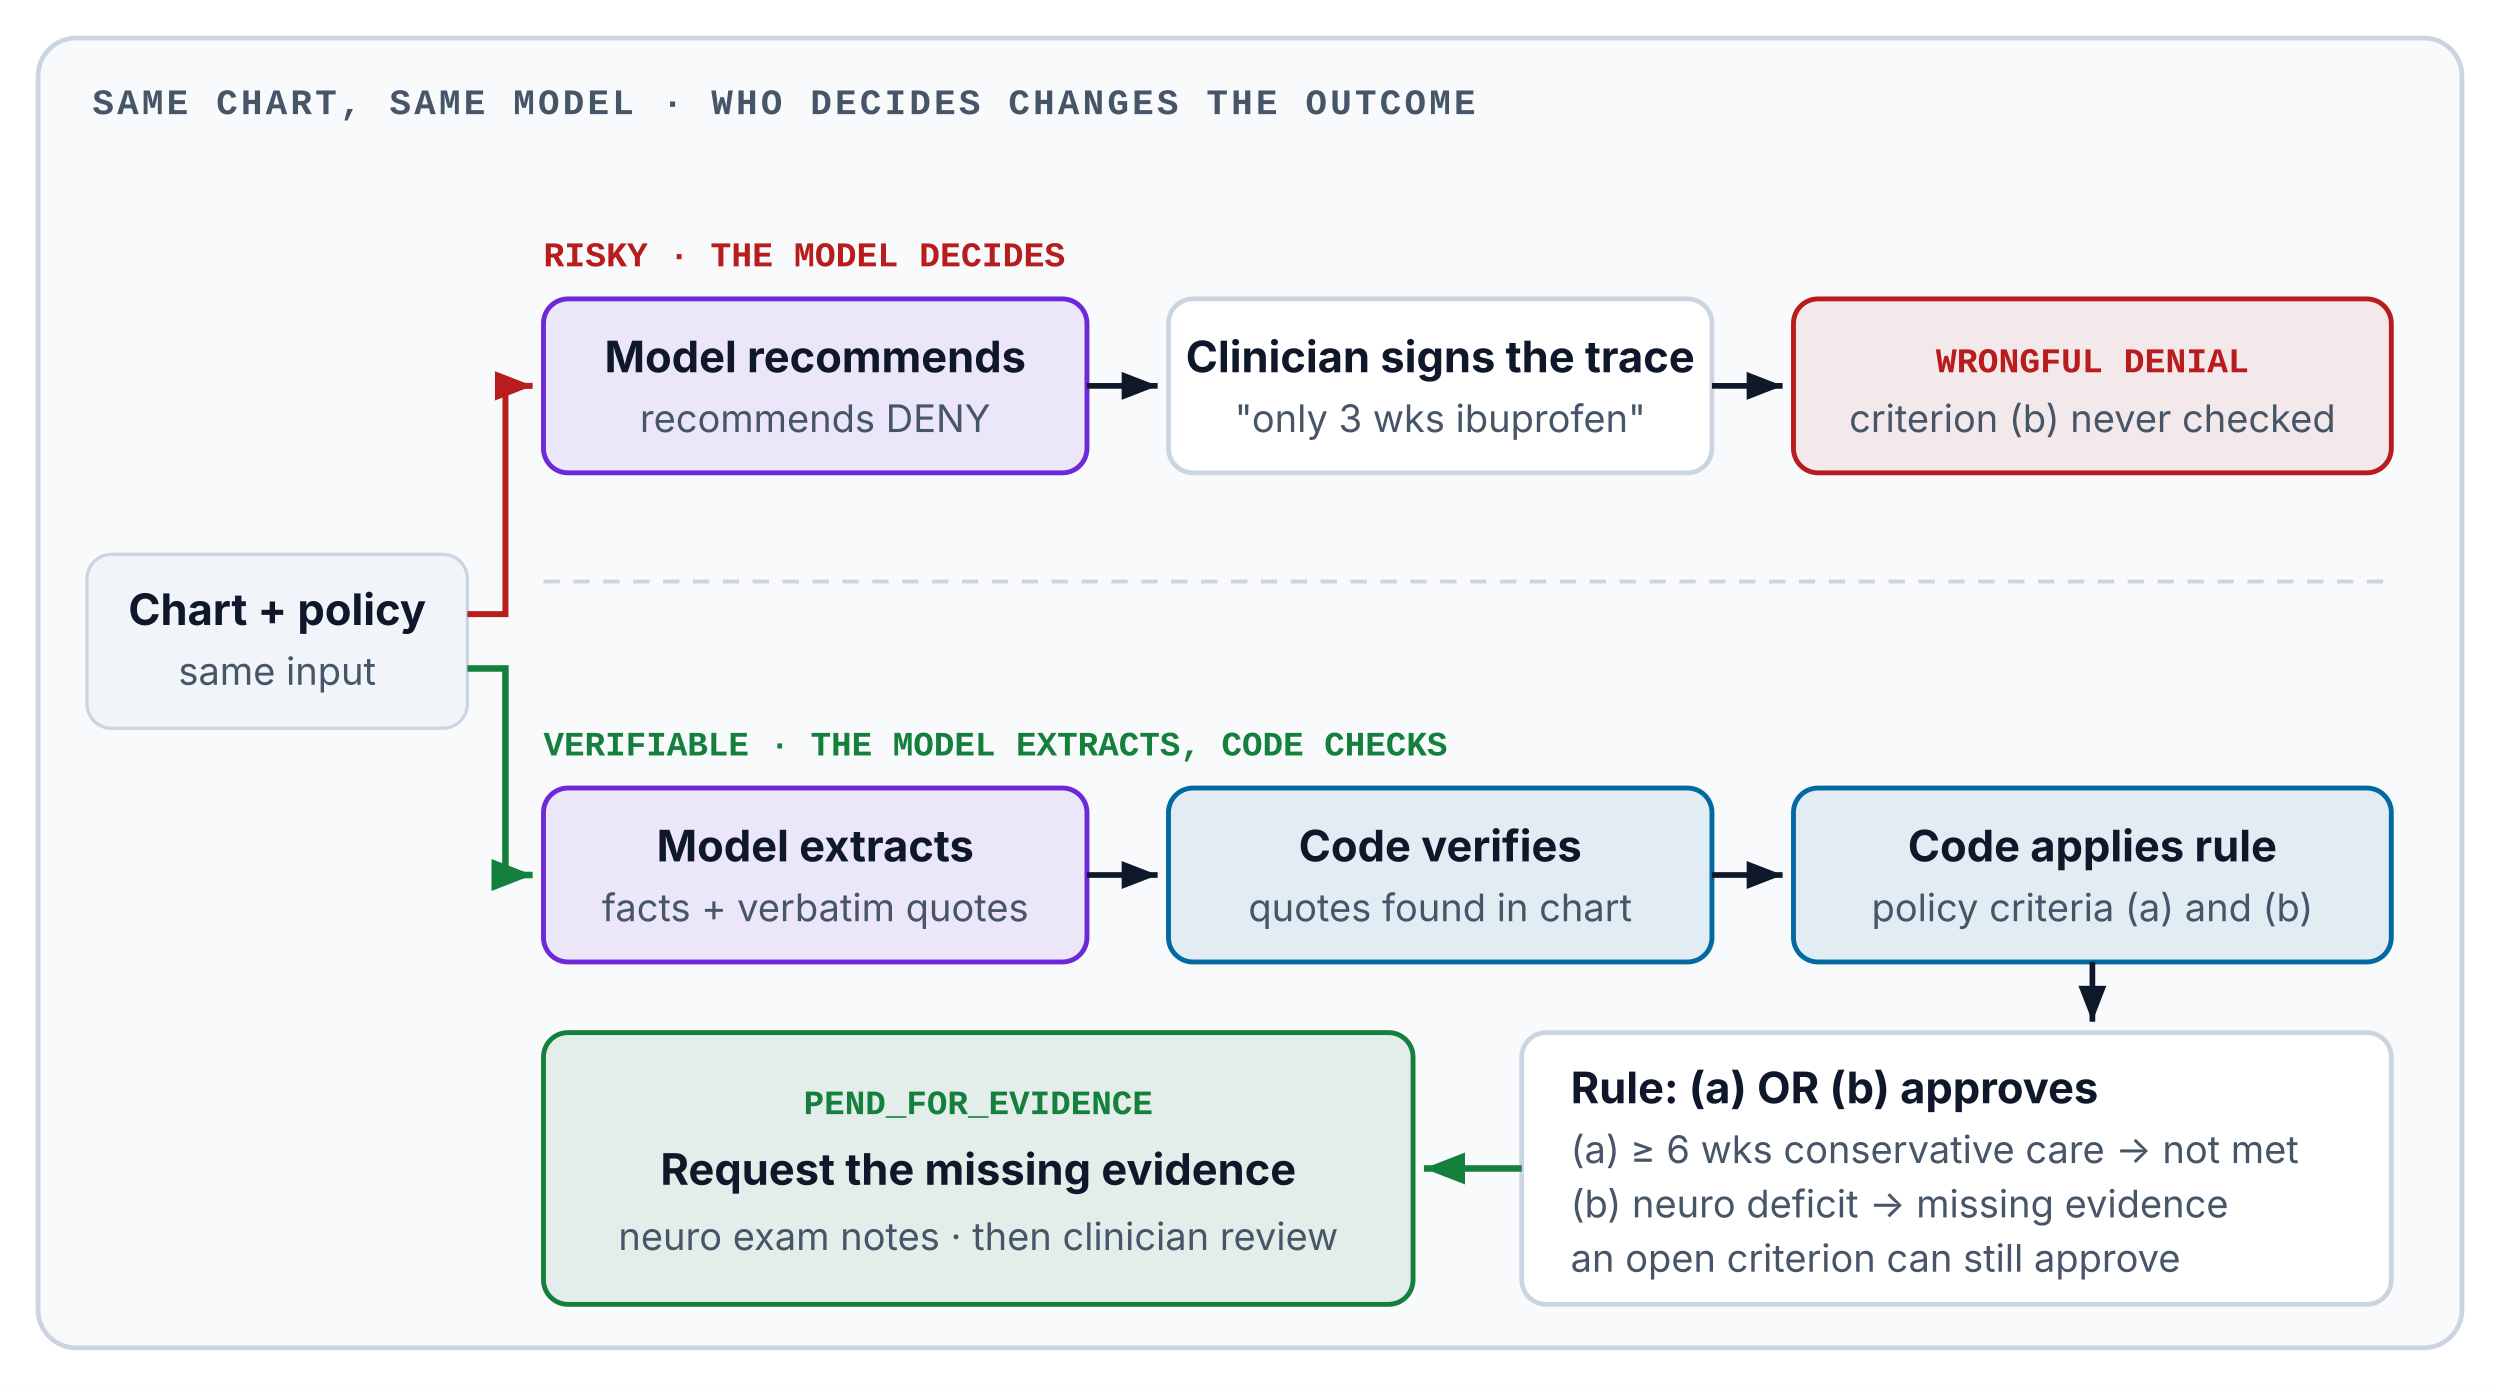
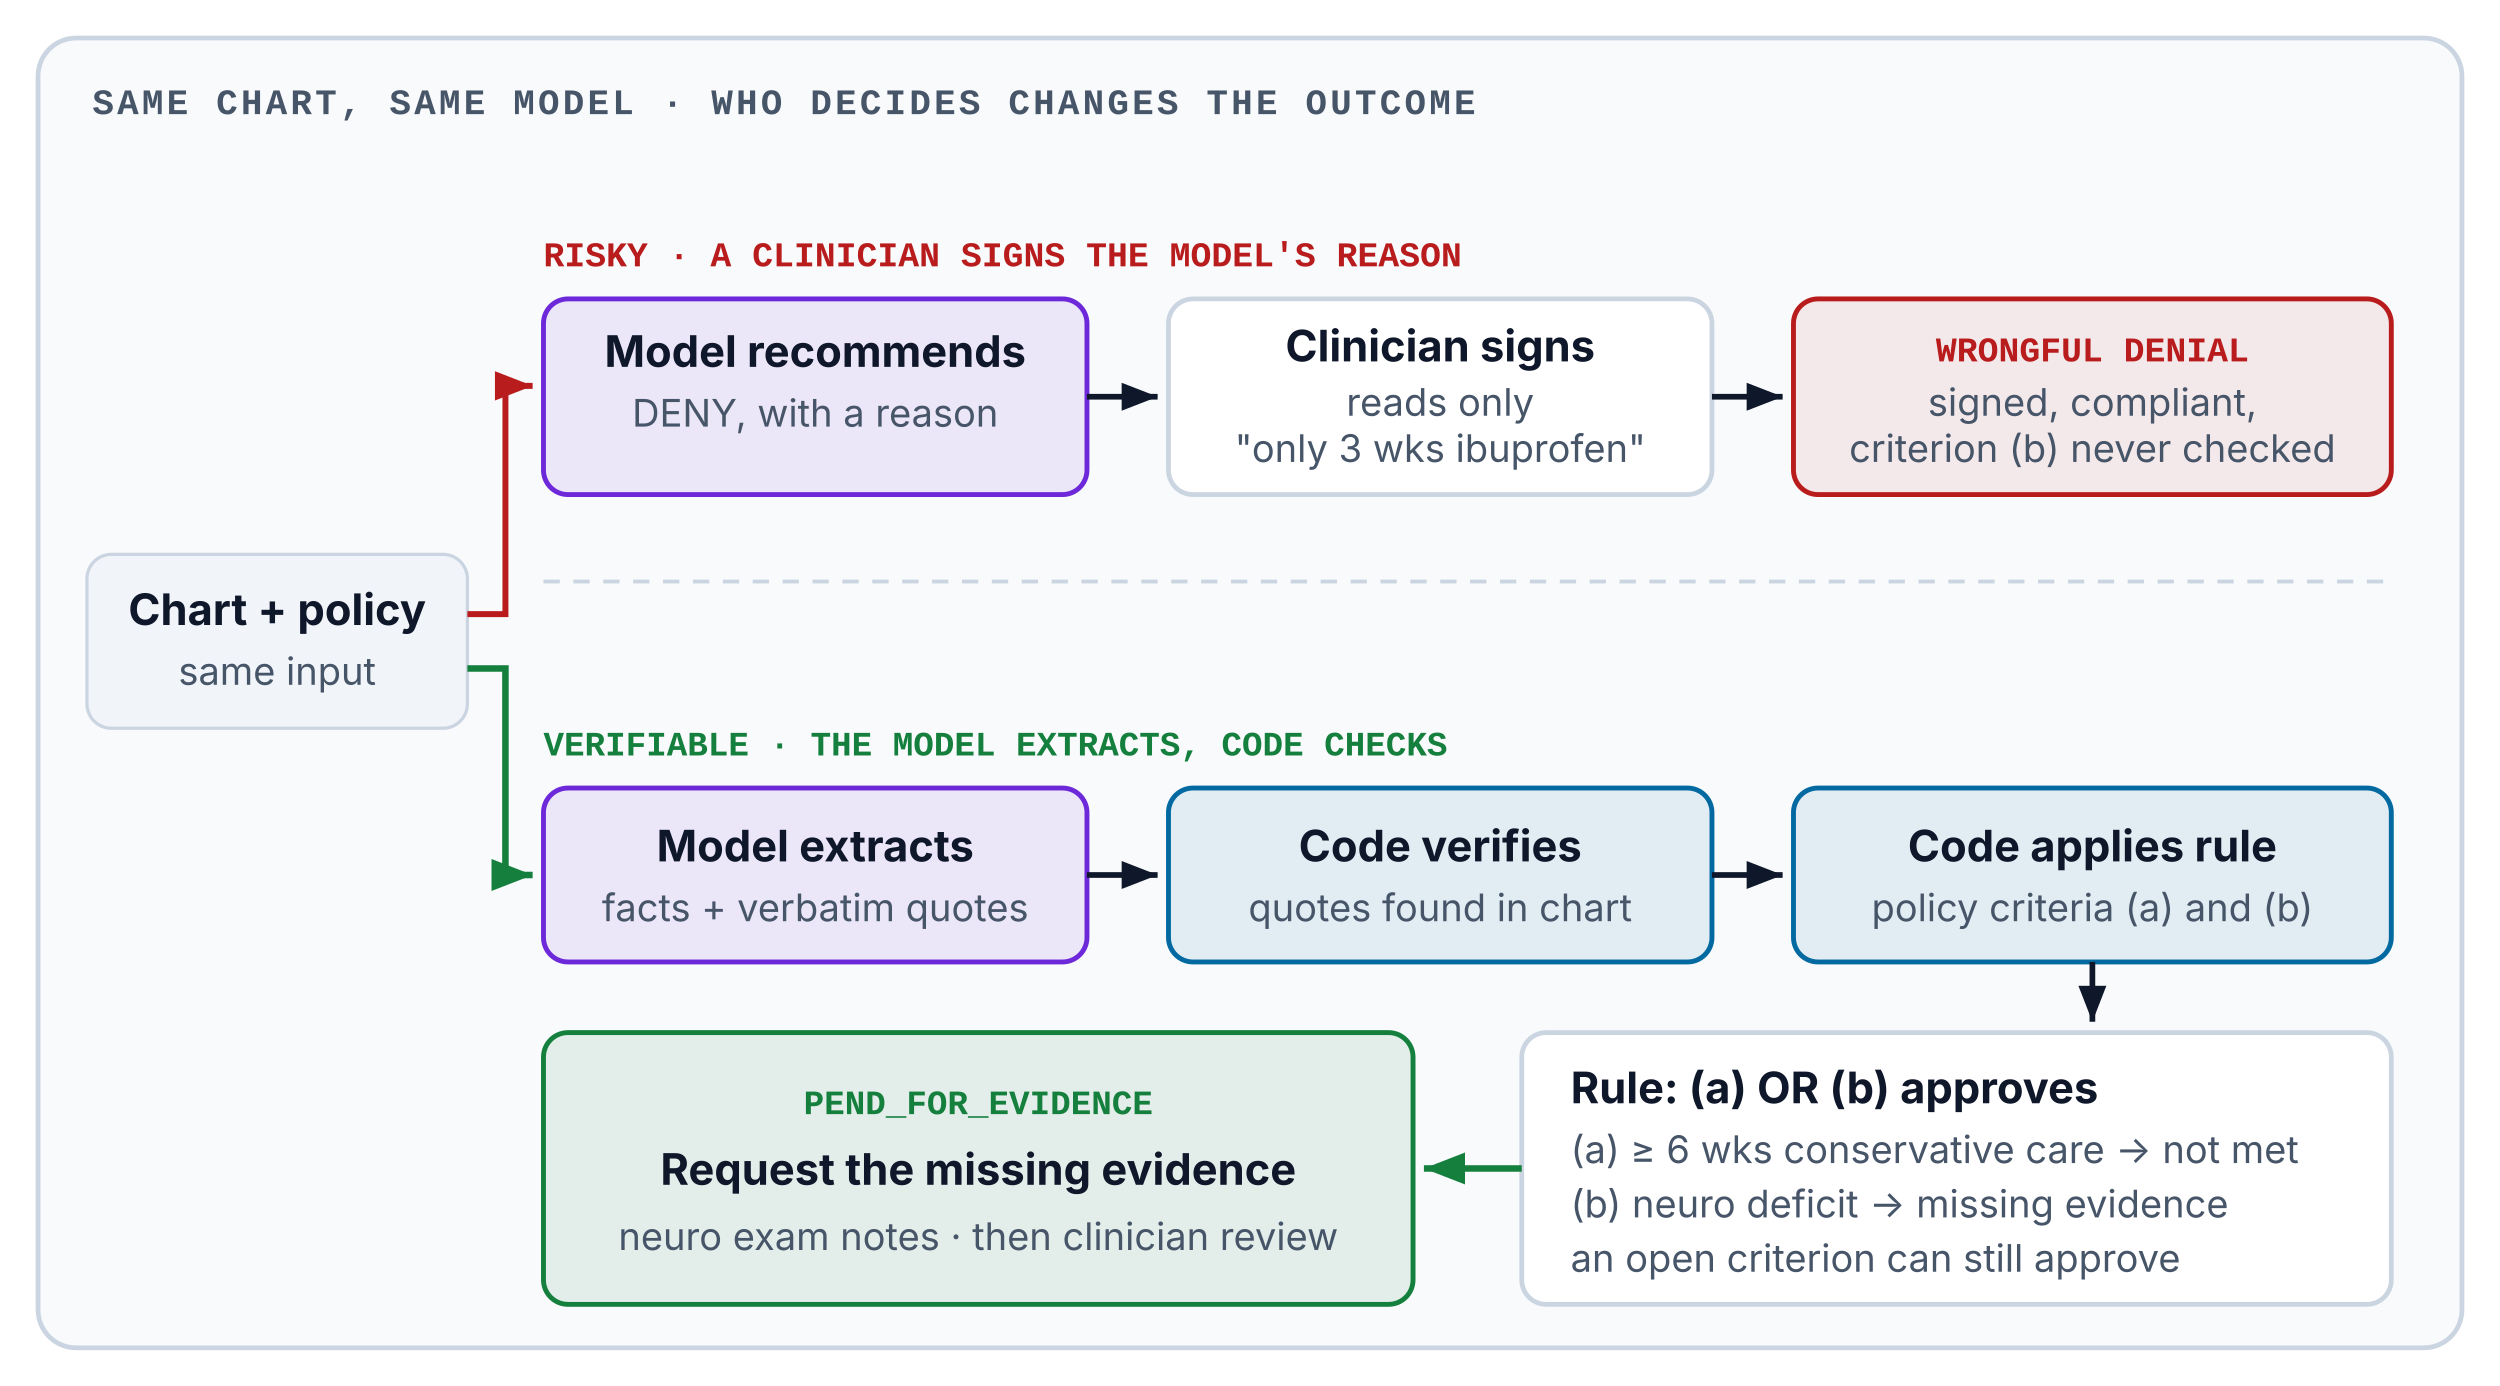
<svg xmlns="http://www.w3.org/2000/svg" viewBox="0 0 920 510" role="img" aria-label="Same chart, same model: when the model decides, its trace becomes the reason and produces a wrongful denial; when the model only extracts quoted facts and code applies the policy rule, the outcome is a request for the missing evidence" width="1840" height="1020">
  <style>
    .t-b { font-family: Inter, 'Segoe UI', Roboto, Helvetica, Arial, sans-serif; font-size: 16px; font-weight: 700; fill: #0f172a; }
    .t-s { font-family: Inter, 'Segoe UI', Roboto, Helvetica, Arial, sans-serif; font-size: 14px; fill: #475569; }
    .t-c { text-anchor: middle; }
    .t-e { text-anchor: end; }
    .t-m-c { font-family: 'JetBrains Mono', 'SFMono-Regular', Consolas, 'Courier New', monospace; font-size: 12px; font-weight: 700; fill: #0369a1; }
    .t-m-g { font-family: 'JetBrains Mono', 'SFMono-Regular', Consolas, 'Courier New', monospace; font-size: 12.6px; font-weight: 700; fill: #15803d; }
    .t-m-r { font-family: 'JetBrains Mono', 'SFMono-Regular', Consolas, 'Courier New', monospace; font-size: 12.8px; font-weight: 700; fill: #b91c1c; }
    .zl { font-family: 'JetBrains Mono', 'SFMono-Regular', Consolas, 'Courier New', monospace; font-size: 13.2px; letter-spacing: 0.09em; font-weight: 700; fill: #475569; }
    .flow { stroke: #0f172a; stroke-width: 2.1; fill: none; }
    .flow-g { stroke: #15803d; stroke-width: 2.4; fill: none; }
    .node-card { fill: #ffffff; stroke: #cbd5e1; stroke-width: 1.75; }
    .node-dim { fill: #f1f5f9; stroke: #cbd5e1; stroke-width: 1.2; }
    .node-good { fill: #15803d; fill-opacity: 0.09; stroke: #15803d; stroke-width: 1.8; }
    .node-bad { fill: #b91c1c; fill-opacity: 0.08; stroke: #b91c1c; stroke-width: 1.8; }
    .node-violet { fill: #6d28d9; fill-opacity: 0.09; stroke: #6d28d9; stroke-width: 1.8; }
    .node-cyan { fill: #0369a1; fill-opacity: 0.09; stroke: #0369a1; stroke-width: 1.8; }
  </style>
  <rect x="0" y="0" width="920" height="510" fill="#ffffff" />
  <defs>
    <marker id="arr-q1w-ink" viewBox="0 0 10 10" refX="9" refY="5" markerWidth="7" markerHeight="7" orient="auto-start-reverse">
      <path d="M 0 1.5 L 9 5 L 0 8.5 z" style="fill:#0f172a" />
    </marker>
    <marker id="arr-q1w-stop" viewBox="0 0 10 10" refX="9" refY="5" markerWidth="7" markerHeight="7" orient="auto-start-reverse">
      <path d="M 0 1.5 L 9 5 L 0 8.5 z" style="fill:#b91c1c" />
    </marker>
    <marker id="arr-q1w-good" viewBox="0 0 10 10" refX="9" refY="5" markerWidth="7" markerHeight="7" orient="auto-start-reverse">
      <path d="M 0 1.5 L 9 5 L 0 8.5 z" style="fill:#15803d" />
    </marker>
  </defs>
  <rect x="14" y="14" width="892" height="482" rx="14" style="fill:#f8fafc;stroke:#cbd5e1;stroke-width:1.75" />
  <text class="zl" x="34" y="42">SAME CHART, SAME MODEL · WHO DECIDES CHANGES THE OUTCOME</text>
  <rect class="node-dim" x="32" y="204" width="140" height="64" rx="9" />
  <text class="t-b t-c" x="102" y="230">Chart + policy</text>
  <text class="t-s t-c" x="102" y="252">same input</text>
  <path d="M 172 226 H 186 V 142 H 196" style="fill:none;stroke:#b91c1c;stroke-width:2.2" marker-end="url(#arr-q1w-stop)" />
  <path d="M 172 246 H 186 V 322 H 196" style="fill:none;stroke:#15803d;stroke-width:2.4" marker-end="url(#arr-q1w-good)" />
-   <text class="t-m-r" x="200" y="98">RISKY · THE MODEL DECIDES</text>
-   <rect class="node-violet" x="200" y="110" width="200" height="64" rx="9" />
-   <text class="t-b t-c" x="300" y="137">Model recommends</text>
-   <text class="t-s t-c" x="300" y="159">recommends DENY</text>
-   <line class="flow" x1="400" y1="142" x2="426" y2="142" marker-end="url(#arr-q1w-ink)" />
-   <rect class="node-card" x="430" y="110" width="200" height="64" rx="9" />
-   <text class="t-b t-c" x="530" y="137">Clinician signs the trace</text>
-   <text class="t-s t-c" x="530" y="159">"only 3 wks ibuprofen"</text>
-   <line class="flow" x1="630" y1="142" x2="656" y2="142" marker-end="url(#arr-q1w-ink)" />
-   <rect class="node-bad" x="660" y="110" width="220" height="64" rx="9" />
-   <text class="t-m-r t-c" x="770" y="137">WRONGFUL DENIAL</text>
-   <text class="t-s t-c" x="770" y="159">criterion (b) never checked</text>
+   <text class="t-m-r" x="200" y="98">RISKY · A CLINICIAN SIGNS THE MODEL'S REASON</text>
+   <rect class="node-violet" x="200" y="110" width="200" height="72" rx="9" />
+   <text class="t-b t-c" x="300" y="135">Model recommends</text>
+   <text class="t-s t-c" x="300" y="157">DENY, with a reason</text>
+   <line class="flow" x1="400" y1="146" x2="426" y2="146" marker-end="url(#arr-q1w-ink)" />
+   <rect class="node-card" x="430" y="110" width="200" height="72" rx="9" />
+   <text class="t-b t-c" x="530" y="133">Clinician signs</text>
+   <text class="t-s t-c" x="530" y="153">reads only</text>
+   <text class="t-s t-c" x="530" y="170">"only 3 wks ibuprofen"</text>
+   <line class="flow" x1="630" y1="146" x2="656" y2="146" marker-end="url(#arr-q1w-ink)" />
+   <rect class="node-bad" x="660" y="110" width="220" height="72" rx="9" />
+   <text class="t-m-r t-c" x="770" y="133">WRONGFUL DENIAL</text>
+   <text class="t-s t-c" x="770" y="153">signed, compliant,</text>
+   <text class="t-s t-c" x="770" y="170">criterion (b) never checked</text>
  <line x1="200" y1="214" x2="880" y2="214" style="stroke:#cbd5e1;stroke-width:1.4;stroke-dasharray:6 5" />
  <text class="t-m-g" x="200" y="278">VERIFIABLE · THE MODEL EXTRACTS, CODE CHECKS</text>
  <rect class="node-violet" x="200" y="290" width="200" height="64" rx="9" />
  <text class="t-b t-c" x="300" y="317">Model extracts</text>
  <text class="t-s t-c" x="300" y="339">facts + verbatim quotes</text>
  <line class="flow" x1="400" y1="322" x2="426" y2="322" marker-end="url(#arr-q1w-ink)" />
  <rect class="node-cyan" x="430" y="290" width="200" height="64" rx="9" />
  <text class="t-b t-c" x="530" y="317">Code verifies</text>
  <text class="t-s t-c" x="530" y="339">quotes found in chart</text>
  <line class="flow" x1="630" y1="322" x2="656" y2="322" marker-end="url(#arr-q1w-ink)" />
  <rect class="node-cyan" x="660" y="290" width="220" height="64" rx="9" />
  <text class="t-b t-c" x="770" y="317">Code applies rule</text>
  <text class="t-s t-c" x="770" y="339">policy criteria (a) and (b)</text>
  <line class="flow" x1="770" y1="354" x2="770" y2="376" marker-end="url(#arr-q1w-ink)" />
  <rect class="node-card" x="560" y="380" width="320" height="100" rx="9" />
  <text class="t-b" x="578" y="406">Rule: (a) OR (b) approves</text>
  <text class="t-s" x="578" y="428">(a) ≥ 6 wks conservative care → not met</text>
  <text class="t-s" x="578" y="448">(b) neuro deficit → missing evidence</text>
  <text class="t-s" x="578" y="468">an open criterion can still approve</text>
  <line class="flow-g" x1="560" y1="430" x2="524" y2="430" marker-end="url(#arr-q1w-good)" />
  <rect class="node-good" x="200" y="380" width="320" height="100" rx="9" />
  <text class="t-m-g t-c" x="360" y="410">PEND_FOR_EVIDENCE</text>
  <text class="t-b t-c" x="360" y="436">Request the missing evidence</text>
  <text class="t-s t-c" x="360" y="460">neuro exam notes · then clinician review</text>
</svg>
